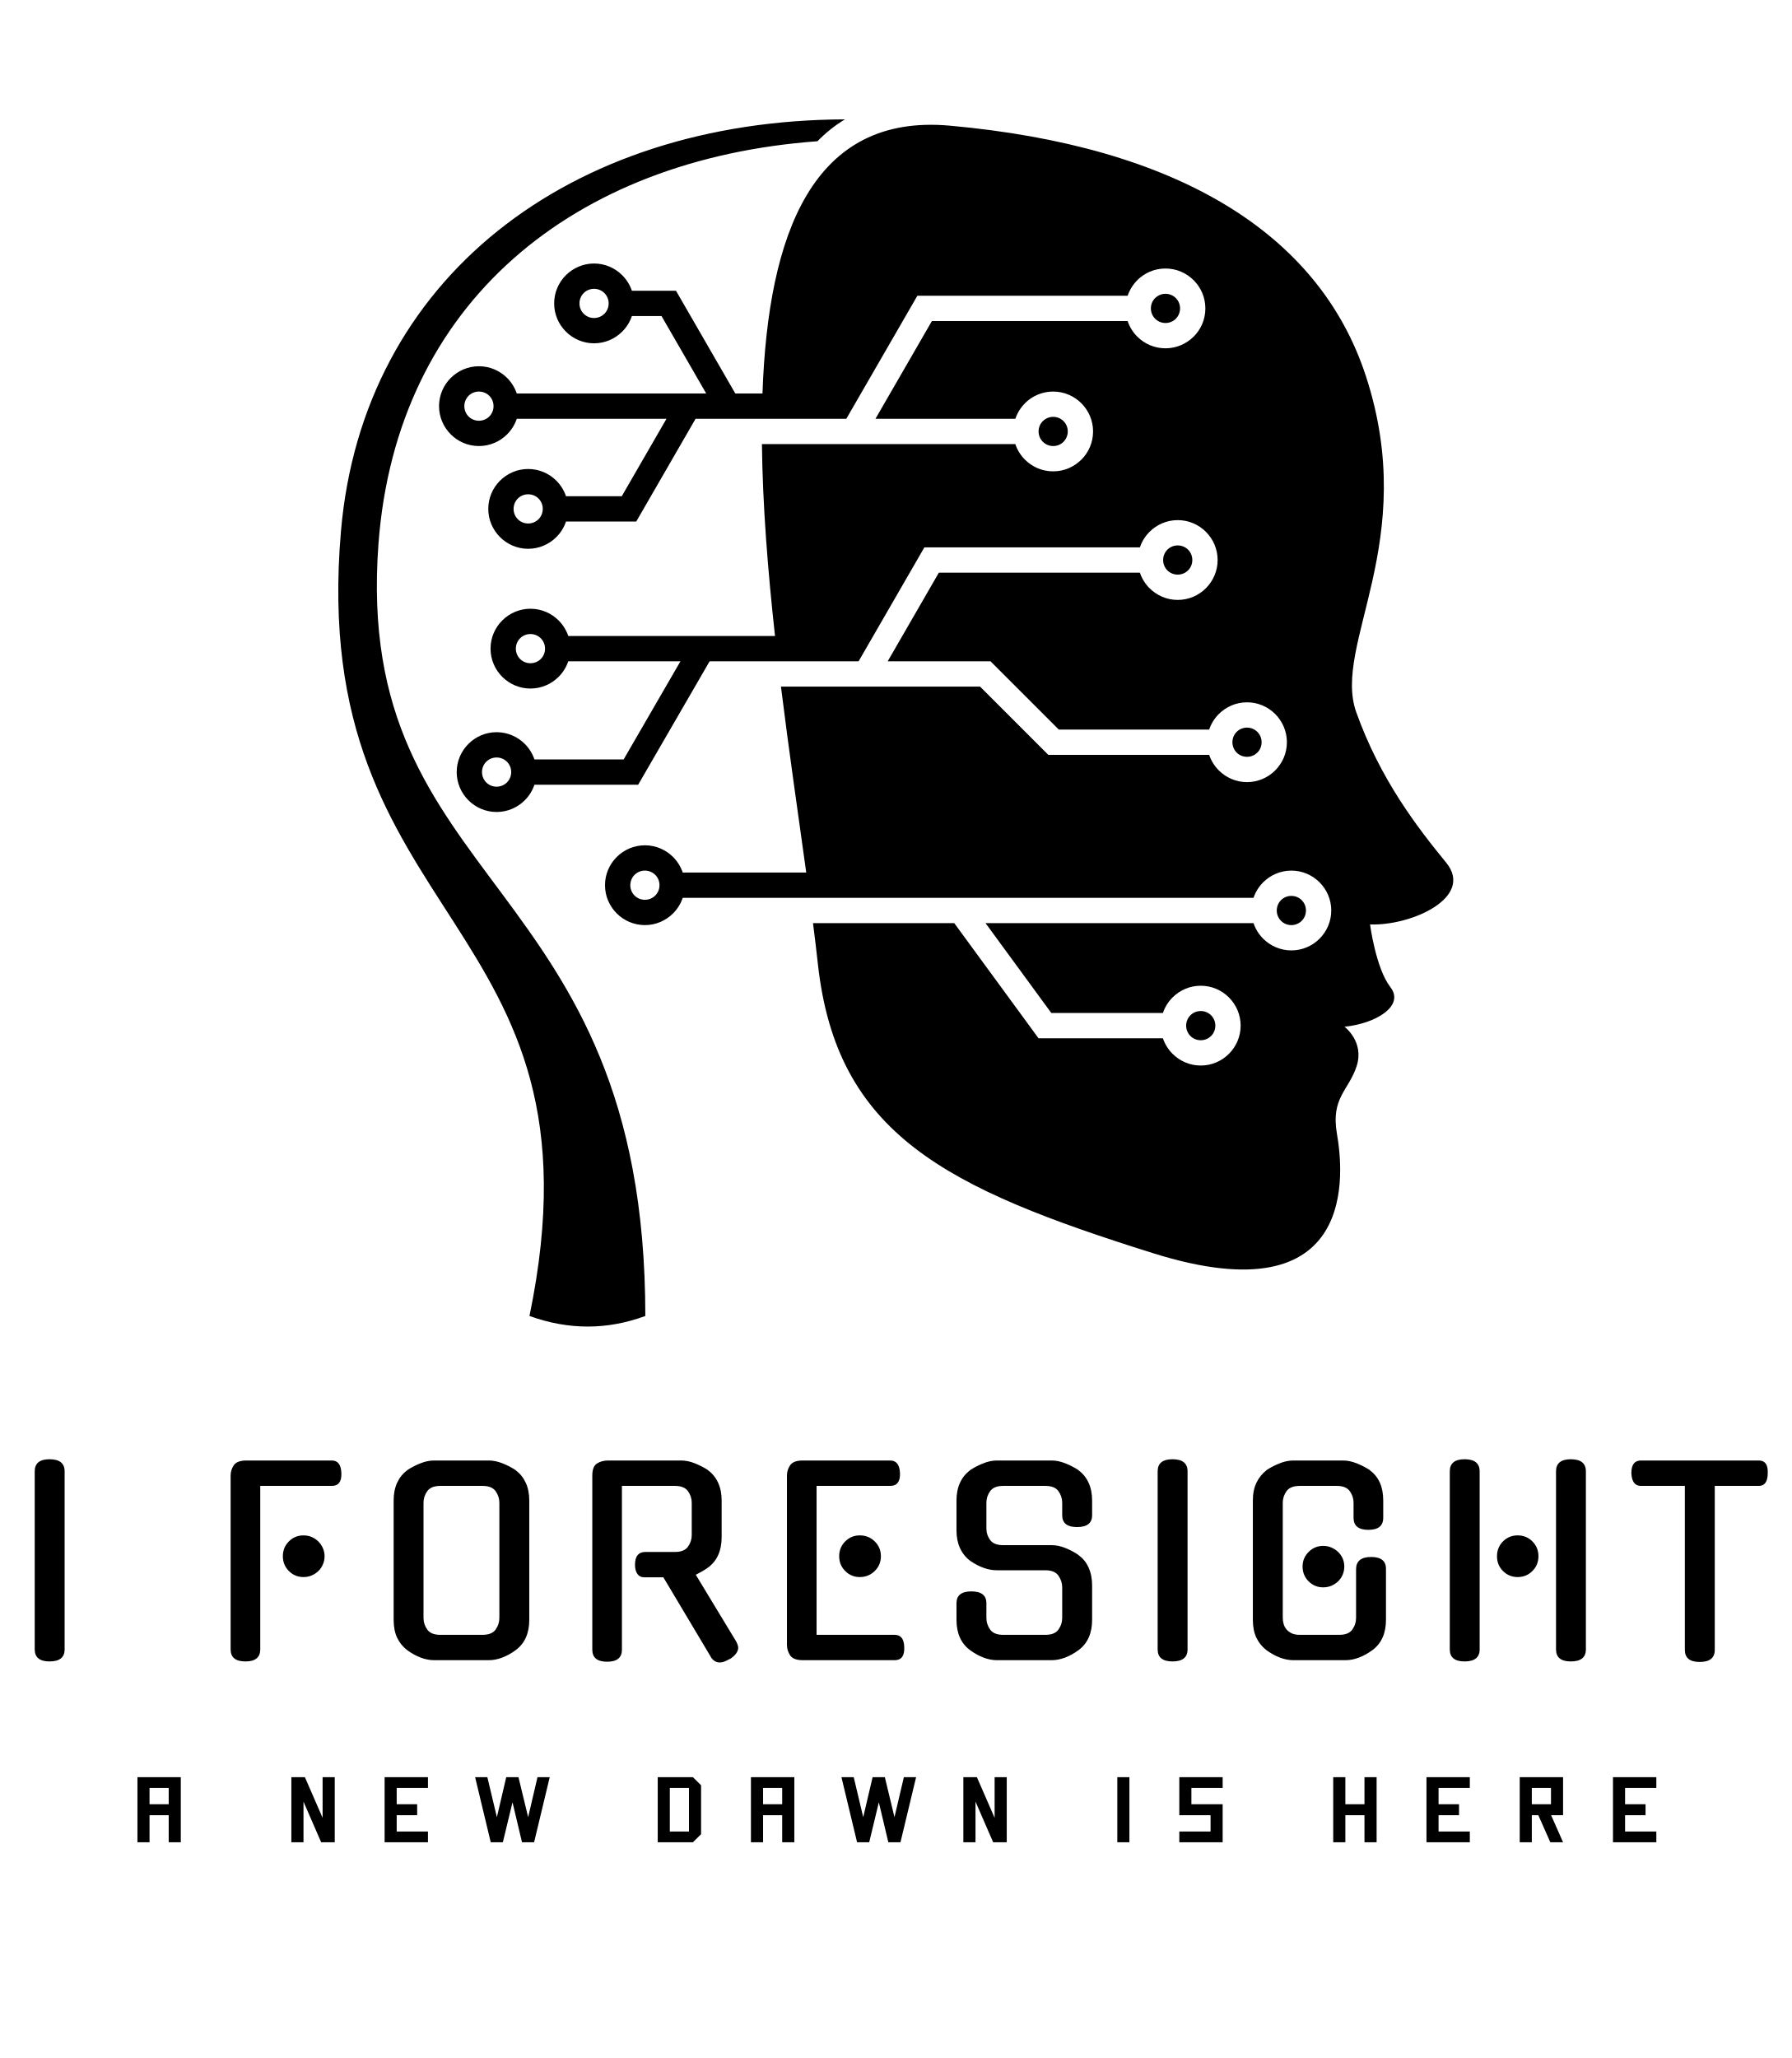
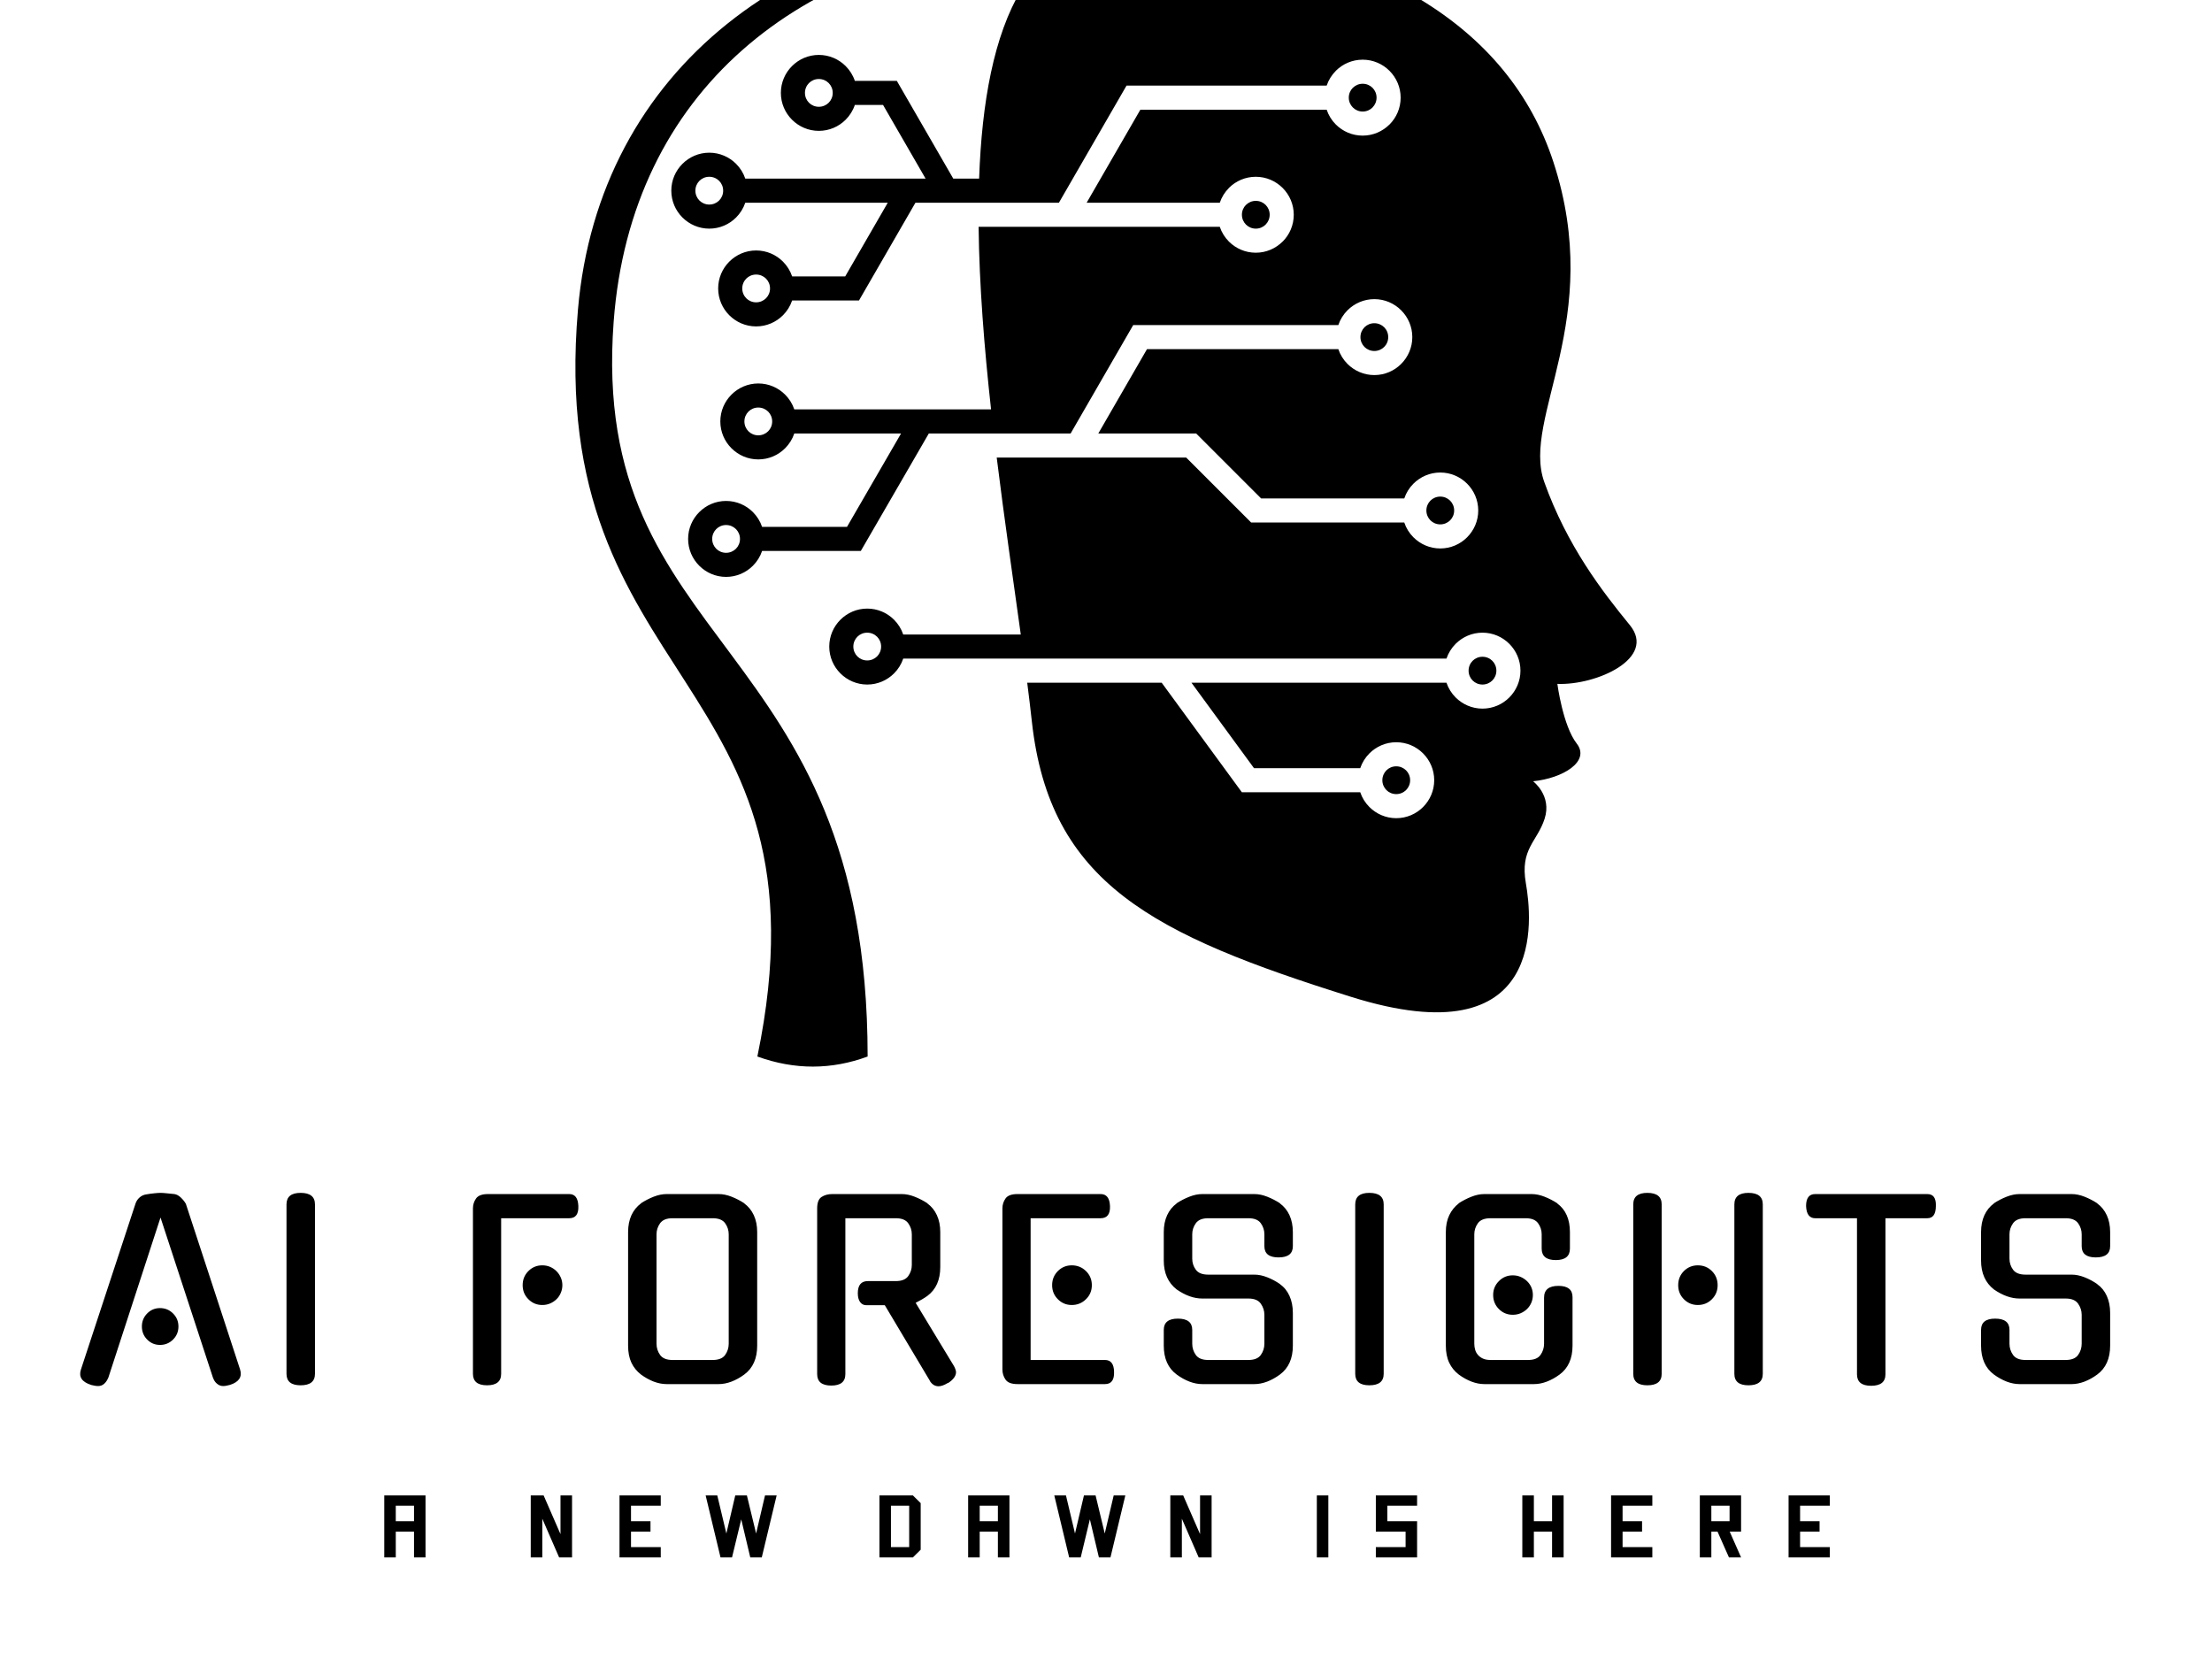
- <svg xmlns="http://www.w3.org/2000/svg" version="1.1" viewBox="270 90 740 850" width="740" height="850" xml:space="preserve">
+ <svg xmlns="http://www.w3.org/2000/svg" version="1.1" viewBox="160 175 960 720" preserveAspectRatio="xMidYMid meet" xml:space="preserve">
  <defs>
</defs>
-   <g transform="matrix(1 0 0 1 640 512)" id="background-logo">
- 
- </g>
  <g transform="matrix(1.921154 0 0 1.921154 640 388.6007)" id="logo-logo">
    <g style="" paint-order="stroke">
      <g transform="matrix(1.471335 0 0 1.471335 0 0)">
        <path style="stroke: none; stroke-width: 1; stroke-dasharray: none; stroke-linecap: butt; stroke-dashoffset: 0; stroke-linejoin: miter; stroke-miterlimit: 4; fill: rgb(0,0,0); fill-rule: evenodd; opacity: 1;" paint-order="stroke" transform=" translate(-297.4656, -421.0853)" d="M 305.346 333.808 C 338.412 336.788 359.291 349.389 366.159 370.396 C 374.08 394.626 361.226 409.639 364.749 419.504 C 368.272 429.37 373.717 436.391 377.888 441.488 C 382.057 446.584 372.79 450.754 366.768 450.523 C 366.768 450.523 367.608 456.943 369.741 459.685 C 371.873 462.426 367.608 465.016 363.038 465.472 C 363.038 465.472 365.962 467.654 364.811 471.224 C 363.658 474.794 361.009 475.832 361.931 481.129 C 362.853 486.428 365.359 508.074 335.058 498.56 C 304.755 489.046 288.812 481.185 286.08 456.278 C 285.873 454.391 285.633 452.408 285.369 450.336 L 306.012 450.336 L 318.326 467.159 L 336.5 467.159 C 336.789 468.021 337.276 468.794 337.906 469.424 C 338.965 470.484 340.423 471.14 342.027 471.14 C 343.633 471.14 345.088 470.487 346.144 469.432 C 347.203 468.374 347.858 466.915 347.858 465.31 C 347.858 463.705 347.203 462.247 346.144 461.188 C 345.088 460.132 343.633 459.48 342.027 459.48 C 340.423 459.48 338.965 460.135 337.906 461.195 C 337.276 461.826 336.79 462.599 336.5 463.461 L 320.191 463.461 L 310.583 450.336 L 349.74 450.336 C 350.03 451.199 350.517 451.972 351.146 452.603 C 352.206 453.662 353.664 454.318 355.268 454.318 C 356.873 454.318 358.329 453.665 359.384 452.61 C 360.444 451.55 361.1 450.092 361.1 448.488 C 361.1 446.882 360.444 445.424 359.384 444.365 C 358.329 443.31 356.873 442.658 355.268 442.658 C 353.664 442.658 352.206 443.313 351.146 444.373 C 350.517 445.003 350.03 445.777 349.74 446.639 L 284.885 446.639 L 266.333 446.639 C 266.042 447.503 265.554 448.28 264.92 448.913 C 263.865 449.967 262.409 450.621 260.804 450.621 C 259.2 450.621 257.742 449.964 256.683 448.905 C 255.628 447.85 254.975 446.395 254.975 444.791 C 254.975 443.186 255.628 441.731 256.683 440.675 C 257.742 439.616 259.2 438.96 260.804 438.96 C 262.409 438.96 263.865 439.613 264.92 440.667 C 265.554 441.301 266.042 442.077 266.333 442.942 L 284.381 442.942 C 283.231 434.605 281.867 425.317 280.686 415.771 L 309.779 415.771 L 319.755 425.747 L 343.26 425.747 C 343.55 426.609 344.036 427.382 344.666 428.013 C 345.725 429.072 347.183 429.728 348.787 429.728 C 350.393 429.728 351.849 429.076 352.903 428.02 C 353.963 426.96 354.618 425.502 354.618 423.898 C 354.618 422.292 353.963 420.834 352.903 419.775 C 351.849 418.721 350.393 418.068 348.787 418.068 C 347.183 418.068 345.725 418.724 344.666 419.783 C 344.036 420.414 343.55 421.187 343.26 422.049 L 321.285 422.049 L 311.31 412.074 L 296.284 412.074 L 303.76 399.125 L 333.136 399.125 C 333.426 399.988 333.912 400.761 334.542 401.392 C 335.601 402.451 337.06 403.106 338.663 403.106 C 340.269 403.106 341.725 402.454 342.779 401.399 C 343.839 400.34 344.495 398.882 344.495 397.277 C 344.495 395.671 343.839 394.214 342.779 393.154 C 341.725 392.099 340.269 391.447 338.663 391.447 C 337.06 391.447 335.601 392.103 334.542 393.162 C 333.912 393.792 333.426 394.565 333.136 395.428 L 301.644 395.428 L 292.033 412.074 L 289.619 412.074 L 280.239 412.074 L 270.262 412.074 L 259.819 430.112 L 244.663 430.112 C 244.373 430.976 243.883 431.752 243.25 432.385 C 242.194 433.44 240.739 434.093 239.133 434.093 C 237.529 434.093 236.071 433.437 235.013 432.377 C 233.958 431.323 233.305 429.868 233.305 428.263 C 233.305 426.659 233.958 425.204 235.013 424.148 C 236.071 423.088 237.529 422.433 239.133 422.433 C 240.739 422.433 242.194 423.085 243.25 424.14 C 243.883 424.774 244.373 425.549 244.663 426.415 L 257.698 426.415 L 266 412.074 L 249.608 412.074 C 249.317 412.938 248.828 413.714 248.194 414.347 C 247.139 415.402 245.684 416.055 244.078 416.055 C 242.474 416.055 241.016 415.399 239.958 414.34 C 238.902 413.285 238.25 411.83 238.25 410.225 C 238.25 408.621 238.902 407.166 239.958 406.11 C 241.016 405.051 242.474 404.395 244.078 404.395 C 245.684 404.395 247.139 405.048 248.194 406.103 C 248.828 406.736 249.317 407.512 249.608 408.376 L 279.818 408.376 C 278.773 398.88 278.008 389.312 277.906 380.339 L 314.934 380.339 C 315.224 381.205 315.711 381.981 316.342 382.613 C 317.397 383.667 318.854 384.32 320.464 384.32 C 322.067 384.32 323.524 383.666 324.583 382.608 L 324.587 382.613 C 325.642 381.558 326.294 380.1 326.294 378.49 C 326.294 376.89 325.642 375.434 324.587 374.375 L 324.579 374.368 C 323.521 373.313 322.065 372.661 320.464 372.661 C 318.854 372.661 317.397 373.313 316.342 374.368 L 316.346 374.372 C 315.714 375.004 315.227 375.779 314.937 376.642 L 294.496 376.642 L 302.742 362.36 L 331.345 362.36 C 331.634 363.227 332.121 364.002 332.753 364.633 C 333.808 365.688 335.266 366.341 336.875 366.341 C 338.478 366.341 339.935 365.687 340.993 364.63 L 340.997 364.633 C 342.052 363.579 342.704 362.121 342.704 360.511 C 342.704 358.911 342.052 357.455 340.997 356.396 L 340.989 356.39 C 339.931 355.334 338.476 354.682 336.875 354.682 C 335.266 354.682 333.808 355.334 332.753 356.39 L 332.756 356.393 C 332.125 357.026 331.637 357.8 331.347 358.663 L 300.618 358.663 L 290.237 376.642 L 286.77 376.642 L 277.904 376.642 L 268.208 376.642 L 259.541 391.653 L 249.277 391.653 C 248.986 392.518 248.498 393.294 247.863 393.927 C 246.809 394.982 245.353 395.635 243.747 395.635 C 242.143 395.635 240.686 394.979 239.626 393.919 C 238.572 392.864 237.919 391.409 237.919 389.805 C 237.919 388.201 238.572 386.745 239.626 385.69 C 240.686 384.63 242.143 383.975 243.747 383.975 C 245.353 383.975 246.809 384.627 247.863 385.682 C 248.498 386.316 248.986 387.092 249.277 387.956 L 257.425 387.956 L 263.958 376.642 L 242.082 376.642 C 241.791 377.506 241.302 378.282 240.668 378.916 C 239.613 379.97 238.157 380.623 236.552 380.623 C 234.948 380.623 233.49 379.967 232.431 378.908 C 231.376 377.853 230.724 376.397 230.724 374.793 C 230.724 373.188 231.376 371.733 232.431 370.678 C 233.49 369.619 234.948 368.963 236.552 368.963 C 238.157 368.963 239.613 369.616 240.668 370.67 C 241.302 371.304 241.791 372.08 242.082 372.944 L 269.766 372.944 L 263.234 361.63 L 258.904 361.63 C 258.613 362.495 258.124 363.271 257.49 363.904 C 256.435 364.958 254.979 365.611 253.374 365.611 C 251.77 365.611 250.312 364.956 249.253 363.896 C 248.198 362.841 247.546 361.386 247.546 359.781 C 247.546 358.176 248.198 356.722 249.253 355.667 C 250.312 354.607 251.77 353.951 253.374 353.951 C 254.979 353.951 256.435 354.604 257.49 355.659 C 258.124 356.292 258.613 357.068 258.904 357.933 L 265.349 357.933 L 274.017 372.944 L 277.986 372.944 C 278.803 349.565 285.336 332.005 305.346 333.808 L 305.346 333.808 z M 286.02 336.085 C 250.457 338.687 224.515 359.608 221.875 394.884 C 218.077 445.642 260.867 443 260.867 507.733 C 255.337 509.775 249.697 509.818 243.939 507.733 C 256.092 449.051 211.379 451.031 216.394 393.035 C 219.583 356.143 249.75 333.032 290.037 332.89 C 288.566 333.774 287.23 334.845 286.02 336.085 L 286.02 336.085 z M 254.891 358.272 C 254.505 357.887 253.969 357.649 253.374 357.649 C 252.781 357.649 252.248 357.885 251.867 358.266 C 251.481 358.651 251.243 359.187 251.243 359.781 C 251.243 360.375 251.481 360.911 251.867 361.296 C 252.248 361.678 252.781 361.914 253.374 361.914 C 253.969 361.914 254.505 361.675 254.891 361.29 C 255.272 360.909 255.508 360.375 255.508 359.781 C 255.508 359.187 255.272 358.654 254.891 358.272 L 254.891 358.272 z M 238.069 373.285 C 237.683 372.899 237.147 372.661 236.552 372.661 C 235.959 372.661 235.426 372.896 235.045 373.278 C 234.66 373.663 234.421 374.199 234.421 374.793 C 234.421 375.387 234.66 375.923 235.045 376.308 C 235.426 376.689 235.959 376.925 236.552 376.925 C 237.147 376.925 237.683 376.687 238.069 376.301 C 238.45 375.92 238.686 375.387 238.686 374.793 C 238.686 374.199 238.45 373.666 238.069 373.285 L 238.069 373.285 z M 245.264 388.296 C 244.878 387.911 244.342 387.672 243.747 387.672 C 243.154 387.672 242.622 387.908 242.24 388.29 C 241.855 388.675 241.617 389.211 241.617 389.805 C 241.617 390.399 241.855 390.935 242.24 391.32 C 242.622 391.701 243.154 391.938 243.747 391.938 C 244.342 391.938 244.878 391.699 245.264 391.313 C 245.646 390.932 245.881 390.399 245.881 389.805 C 245.881 389.211 245.646 388.678 245.264 388.296 L 245.264 388.296 z M 245.595 408.716 C 245.209 408.331 244.673 408.092 244.078 408.092 C 243.485 408.092 242.952 408.329 242.571 408.71 C 242.186 409.095 241.947 409.631 241.947 410.225 C 241.947 410.819 242.186 411.355 242.571 411.74 C 242.952 412.122 243.485 412.357 244.078 412.357 C 244.673 412.357 245.209 412.119 245.595 411.733 C 245.976 411.352 246.212 410.819 246.212 410.225 C 246.212 409.631 245.976 409.098 245.595 408.716 L 245.595 408.716 z M 240.65 426.754 C 240.265 426.369 239.729 426.13 239.133 426.13 C 238.541 426.13 238.007 426.367 237.626 426.748 C 237.241 427.133 237.002 427.668 237.002 428.263 C 237.002 428.857 237.241 429.393 237.626 429.778 C 238.007 430.16 238.541 430.395 239.133 430.395 C 239.729 430.395 240.265 430.157 240.65 429.771 C 241.031 429.39 241.268 428.857 241.268 428.263 C 241.268 427.669 241.031 427.135 240.65 426.754 L 240.65 426.754 z M 262.32 443.282 C 261.935 442.896 261.398 442.658 260.804 442.658 C 260.21 442.658 259.678 442.894 259.297 443.275 C 258.912 443.661 258.673 444.196 258.673 444.791 C 258.673 445.384 258.912 445.92 259.297 446.305 C 259.678 446.687 260.21 446.922 260.804 446.922 C 261.398 446.922 261.935 446.684 262.32 446.298 C 262.702 445.917 262.938 445.384 262.938 444.791 C 262.938 444.197 262.702 443.663 262.32 443.282 L 262.32 443.282 z M 343.544 463.801 C 343.158 463.417 342.622 463.177 342.027 463.177 C 341.434 463.177 340.901 463.414 340.521 463.794 C 340.135 464.18 339.896 464.716 339.896 465.31 C 339.896 465.904 340.135 466.44 340.521 466.825 C 340.901 467.207 341.434 467.443 342.027 467.443 C 342.622 467.443 343.158 467.204 343.544 466.818 C 343.926 466.437 344.161 465.904 344.161 465.31 C 344.161 464.716 343.926 464.183 343.544 463.801 L 343.544 463.801 z M 356.784 446.979 C 356.399 446.593 355.862 446.355 355.268 446.355 C 354.675 446.355 354.142 446.591 353.761 446.972 C 353.375 447.358 353.137 447.894 353.137 448.488 C 353.137 449.082 353.375 449.618 353.761 450.002 C 354.142 450.384 354.675 450.621 355.268 450.621 C 355.862 450.621 356.399 450.381 356.784 449.996 C 357.166 449.615 357.402 449.082 357.402 448.488 C 357.402 447.894 357.166 447.361 356.784 446.979 L 356.784 446.979 z M 350.304 422.389 C 349.918 422.004 349.382 421.765 348.787 421.765 C 348.194 421.765 347.661 422.001 347.28 422.382 C 346.895 422.768 346.656 423.303 346.656 423.898 C 346.656 424.492 346.895 425.028 347.28 425.414 C 347.661 425.794 348.194 426.031 348.787 426.031 C 349.382 426.031 349.918 425.792 350.304 425.407 C 350.686 425.025 350.921 424.492 350.921 423.898 C 350.921 423.304 350.686 422.77 350.304 422.389 L 350.304 422.389 z M 340.18 395.768 C 339.794 395.383 339.258 395.144 338.663 395.144 C 338.07 395.144 337.537 395.38 337.156 395.761 C 336.771 396.146 336.532 396.683 336.532 397.277 C 336.532 397.871 336.771 398.407 337.156 398.792 C 337.537 399.173 338.07 399.409 338.663 399.409 C 339.258 399.409 339.794 399.17 340.18 398.785 C 340.562 398.404 340.797 397.871 340.797 397.277 C 340.797 396.683 340.562 396.149 340.18 395.768 L 340.18 395.768 z M 321.973 376.975 C 321.591 376.594 321.058 376.358 320.464 376.358 C 319.875 376.358 319.342 376.597 318.956 376.982 L 318.949 376.982 C 318.568 377.364 318.332 377.896 318.332 378.49 C 318.332 379.08 318.57 379.613 318.956 379.999 C 319.342 380.384 319.875 380.623 320.464 380.623 C 321.058 380.623 321.591 380.387 321.973 380.005 L 321.973 379.999 C 322.358 379.613 322.597 379.08 322.597 378.49 C 322.597 377.896 322.36 377.364 321.979 376.982 L 321.973 376.975 L 321.973 376.975 z M 338.383 358.996 C 338.001 358.615 337.468 358.379 336.875 358.379 C 336.286 358.379 335.753 358.618 335.366 359.003 L 335.359 359.003 C 334.978 359.385 334.742 359.918 334.742 360.511 C 334.742 361.101 334.98 361.634 335.366 362.02 C 335.753 362.406 336.286 362.644 336.875 362.644 C 337.468 362.644 338.001 362.408 338.383 362.027 L 338.383 362.02 C 338.769 361.634 339.007 361.101 339.007 360.511 C 339.007 359.918 338.771 359.385 338.39 359.003 L 338.383 358.996 L 338.383 358.996 z" stroke-linecap="round" />
      </g>
    </g>
  </g>
  <g transform="matrix(1.921154 0 0 1.921154 635.0204 734.668)" id="text-logo">
    <g style="" paint-order="stroke">
      <g transform="matrix(1 0 0 1 0 0)" id="text-logo-path-0">
        <path style="stroke: none; stroke-width: 0; stroke-dasharray: none; stroke-linecap: butt; stroke-dashoffset: 0; stroke-linejoin: miter; stroke-miterlimit: 4; fill: rgb(0,0,0); fill-rule: nonzero; opacity: 1;" paint-order="stroke" transform=" translate(-229.517, 21.305)" d="M 30.4 -1.3 L 18.52 -37.58 L 6.7 -1.3 L 6.7 -1.35 Q 6.37 -0.54 5.8 -0.03 Q 5.24 0.49 4.43 0.49 L 4.43 0.49 Q 4 0.49 3.59 0.4 Q 3.19 0.32 2.75 0.22 L 2.75 0.22 L 2.81 0.22 Q -0.27 -0.76 0.54 -3.24 L 0.54 -3.24 L 12.85 -40.66 Q 13.12 -41.53 13.8 -42.12 Q 14.47 -42.71 15.39 -42.82 L 15.39 -42.82 Q 16.31 -42.98 17.17 -43.06 Q 18.04 -43.15 18.52 -43.15 L 18.52 -43.15 Q 19.01 -43.15 19.87 -43.06 Q 20.74 -42.98 21.65 -42.88 L 21.65 -42.88 Q 22.41 -42.77 23.14 -42.07 Q 23.87 -41.36 24.25 -40.66 L 24.25 -40.66 Q 27.27 -31.37 30.38 -21.95 Q 33.48 -12.53 36.5 -3.24 L 36.5 -3.24 Q 37.26 -0.76 34.24 0.22 L 34.24 0.22 Q 33.8 0.32 33.45 0.4 Q 33.1 0.49 32.67 0.49 L 32.67 0.49 Q 31.91 0.49 31.29 -0.03 Q 30.67 -0.54 30.4 -1.35 L 30.4 -1.35 L 30.4 -1.3 Z M 22.57 -12.96 L 22.57 -12.96 Q 22.57 -11.23 21.36 -10.02 Q 20.14 -8.8 18.41 -8.8 L 18.41 -8.8 Q 16.69 -8.8 15.5 -10.02 Q 14.31 -11.23 14.31 -12.96 L 14.31 -12.96 Q 14.31 -14.69 15.5 -15.9 Q 16.69 -17.12 18.41 -17.12 L 18.41 -17.12 Q 20.14 -17.12 21.36 -15.9 Q 22.57 -14.69 22.57 -12.96 Z M 53.41 -40.55 L 53.41 -2.27 Q 53.41 0.32 50.17 0.32 L 50.17 0.32 Q 46.98 0.32 46.98 -2.27 L 46.98 -2.27 L 46.98 -40.55 Q 46.98 -43.15 50.17 -43.15 L 50.17 -43.15 Q 53.41 -43.15 53.41 -40.55 L 53.41 -40.55 Z M 95.47 -37.42 L 95.47 -2.27 Q 95.47 0.32 92.29 0.32 L 92.29 0.32 Q 89.1 0.32 89.1 -2.27 L 89.1 -2.27 L 89.1 -39.64 Q 89.1 -40.88 89.8 -41.88 Q 90.5 -42.88 92.5 -42.88 L 92.5 -42.88 L 110.86 -42.88 Q 112.81 -42.88 112.91 -40.18 L 112.91 -40.18 Q 113.02 -37.42 110.86 -37.42 L 110.86 -37.42 L 95.47 -37.42 Z M 109.3 -22.3 L 109.3 -22.3 Q 109.3 -21.38 108.94 -20.55 Q 108.59 -19.71 107.97 -19.12 Q 107.35 -18.52 106.54 -18.17 Q 105.73 -17.82 104.76 -17.82 L 104.76 -17.82 Q 102.92 -17.82 101.63 -19.12 Q 100.33 -20.41 100.33 -22.3 L 100.33 -22.3 Q 100.33 -24.19 101.63 -25.49 Q 102.92 -26.78 104.76 -26.78 L 104.76 -26.78 Q 105.73 -26.78 106.54 -26.43 Q 107.35 -26.08 107.97 -25.46 Q 108.59 -24.84 108.94 -24.03 Q 109.3 -23.22 109.3 -22.3 Z M 132.84 -42.88 L 144.61 -42.88 Q 146.02 -42.88 147.53 -42.28 Q 149.04 -41.69 150.44 -40.77 L 150.44 -40.77 L 150.39 -40.77 Q 151.79 -39.74 152.55 -38.1 Q 153.31 -36.45 153.31 -34.29 L 153.31 -34.29 L 153.31 -8.64 Q 153.31 -4.27 150.39 -2.11 L 150.39 -2.11 Q 148.99 -1.08 147.5 -0.51 Q 146.02 0.05 144.61 0.05 L 144.61 0.05 L 132.84 0.05 Q 131.44 0.05 129.95 -0.51 Q 128.47 -1.08 127.06 -2.11 L 127.06 -2.11 Q 125.66 -3.19 124.9 -4.78 Q 124.15 -6.37 124.15 -8.64 L 124.15 -8.64 L 124.15 -34.29 Q 124.15 -36.45 124.9 -38.1 Q 125.66 -39.74 127.06 -40.77 L 127.06 -40.77 L 127.01 -40.77 Q 128.41 -41.69 129.92 -42.28 Q 131.44 -42.88 132.84 -42.88 L 132.84 -42.88 Z M 134.19 -5.4 L 143.26 -5.4 Q 145.26 -5.4 146.07 -6.53 Q 146.88 -7.67 146.88 -9.07 L 146.88 -9.07 L 146.88 -33.8 Q 146.88 -35.15 146.07 -36.29 Q 145.26 -37.42 143.26 -37.42 L 143.26 -37.42 L 134.19 -37.42 Q 132.19 -37.42 131.38 -36.29 Q 130.57 -35.15 130.57 -33.8 L 130.57 -33.8 L 130.57 -9.07 Q 130.57 -7.67 131.38 -6.53 Q 132.19 -5.4 134.19 -5.4 L 134.19 -5.4 Z M 192.35 -0.65 L 182.14 -17.77 L 177.98 -17.77 Q 177.07 -17.77 176.55 -18.5 Q 176.04 -19.22 176.04 -20.47 L 176.04 -20.47 Q 176.04 -23.22 178.31 -23.22 L 178.31 -23.22 L 184.63 -23.22 Q 186.62 -23.22 187.43 -24.35 Q 188.24 -25.49 188.24 -26.84 L 188.24 -26.84 L 188.24 -33.8 Q 188.24 -35.15 187.43 -36.29 Q 186.62 -37.42 184.63 -37.42 L 184.63 -37.42 L 173.23 -37.42 L 173.23 -2.21 Q 173.23 0.38 170.05 0.38 L 170.05 0.38 Q 166.86 0.38 166.86 -2.21 L 166.86 -2.21 L 166.86 -39.64 Q 166.86 -41.58 167.86 -42.23 Q 168.86 -42.88 170.26 -42.88 L 170.26 -42.88 L 185.98 -42.88 Q 187.38 -42.88 188.89 -42.28 Q 190.4 -41.69 191.81 -40.77 L 191.81 -40.77 L 191.75 -40.77 Q 193.16 -39.74 193.91 -38.1 Q 194.67 -36.45 194.67 -34.29 L 194.67 -34.29 L 194.67 -26.41 Q 194.67 -22.03 191.75 -19.87 L 191.75 -19.87 Q 191.16 -19.44 190.49 -19.06 Q 189.81 -18.68 189.11 -18.31 L 189.11 -18.31 L 197.75 -4.05 Q 197.91 -3.78 198.07 -3.35 Q 198.23 -2.92 198.23 -2.65 L 198.23 -2.65 Q 198.23 -1.35 196.4 -0.16 L 196.4 -0.16 L 196.4 -0.22 Q 195.16 0.54 194.29 0.54 L 194.29 0.54 Q 193.05 0.54 192.29 -0.7 L 192.29 -0.7 L 192.35 -0.65 Z M 231.88 0.05 L 212.11 0.05 Q 210.11 0.05 209.41 -0.97 Q 208.71 -2 208.71 -3.24 L 208.71 -3.24 L 208.71 -39.64 Q 208.71 -40.88 209.41 -41.88 Q 210.11 -42.88 212.11 -42.88 L 212.11 -42.88 L 230.9 -42.88 Q 232.9 -42.88 233.01 -40.18 L 233.01 -40.18 Q 233.12 -37.42 230.9 -37.42 L 230.9 -37.42 L 215.08 -37.42 L 215.08 -5.4 L 231.88 -5.4 Q 233.87 -5.4 233.93 -2.75 L 233.93 -2.75 Q 234.04 0.05 231.88 0.05 L 231.88 0.05 Z M 228.91 -22.3 L 228.91 -22.3 Q 228.91 -20.41 227.58 -19.12 Q 226.26 -17.82 224.37 -17.82 L 224.37 -17.82 Q 222.53 -17.82 221.24 -19.12 Q 219.94 -20.41 219.94 -22.3 L 219.94 -22.3 Q 219.94 -24.19 221.24 -25.49 Q 222.53 -26.78 224.37 -26.78 L 224.37 -26.78 Q 226.26 -26.78 227.58 -25.49 Q 228.91 -24.19 228.91 -22.3 Z M 255.2 -24.68 L 265.63 -24.68 Q 267.03 -24.68 268.54 -24.08 Q 270.05 -23.49 271.46 -22.52 L 271.46 -22.52 L 271.4 -22.52 Q 272.81 -21.55 273.56 -19.87 Q 274.32 -18.2 274.32 -16.04 L 274.32 -16.04 L 274.32 -8.64 Q 274.32 -4.27 271.4 -2.11 L 271.4 -2.11 Q 270 -1.08 268.52 -0.51 Q 267.03 0.05 265.63 0.05 L 265.63 0.05 L 253.85 0.05 Q 252.45 0.05 250.97 -0.51 Q 249.48 -1.08 248.08 -2.11 L 248.08 -2.11 Q 245.16 -4.27 245.16 -8.64 L 245.16 -8.64 L 245.16 -12.2 Q 245.16 -14.74 248.35 -14.74 L 248.35 -14.74 Q 251.59 -14.74 251.59 -12.2 L 251.59 -12.2 L 251.59 -9.07 Q 251.59 -7.67 252.4 -6.53 Q 253.21 -5.4 255.2 -5.4 L 255.2 -5.4 L 264.28 -5.4 Q 266.27 -5.4 267.08 -6.53 Q 267.89 -7.67 267.89 -9.07 L 267.89 -9.07 L 267.89 -15.61 Q 267.89 -16.96 267.08 -18.12 Q 266.27 -19.28 264.28 -19.28 L 264.28 -19.28 L 253.85 -19.28 Q 251.05 -19.28 248.08 -21.33 L 248.08 -21.33 Q 245.16 -23.6 245.16 -27.86 L 245.16 -27.86 L 245.16 -34.29 Q 245.16 -36.45 245.92 -38.1 Q 246.67 -39.74 248.08 -40.77 L 248.08 -40.77 L 248.02 -40.77 Q 249.43 -41.69 250.94 -42.28 Q 252.45 -42.88 253.85 -42.88 L 253.85 -42.88 L 265.63 -42.88 Q 267.03 -42.88 268.54 -42.28 Q 270.05 -41.69 271.46 -40.77 L 271.46 -40.77 L 271.4 -40.77 Q 272.81 -39.74 273.56 -38.1 Q 274.32 -36.45 274.32 -34.29 L 274.32 -34.29 L 274.32 -31.1 Q 274.32 -28.57 271.08 -28.57 L 271.08 -28.57 Q 267.89 -28.57 267.89 -31.1 L 267.89 -31.1 L 267.89 -33.8 Q 267.89 -35.15 267.08 -36.29 Q 266.27 -37.42 264.28 -37.42 L 264.28 -37.42 L 255.2 -37.42 Q 253.21 -37.42 252.4 -36.29 Q 251.59 -35.15 251.59 -33.8 L 251.59 -33.8 L 251.59 -28.3 Q 251.59 -26.89 252.4 -25.79 Q 253.21 -24.68 255.2 -24.68 L 255.2 -24.68 Z M 294.84 -40.55 L 294.84 -2.27 Q 294.84 0.32 291.6 0.32 L 291.6 0.32 Q 288.41 0.32 288.41 -2.27 L 288.41 -2.27 L 288.41 -40.55 Q 288.41 -43.15 291.6 -43.15 L 291.6 -43.15 Q 294.84 -43.15 294.84 -40.55 L 294.84 -40.55 Z M 331.07 -9.07 L 331.07 -19.49 Q 331.07 -22.14 334.31 -22.14 L 334.31 -22.14 Q 337.5 -22.14 337.5 -19.6 L 337.5 -19.6 L 337.5 -8.64 Q 337.5 -4.27 334.58 -2.11 L 334.58 -2.11 Q 333.18 -1.08 331.69 -0.51 Q 330.21 0.05 328.81 0.05 L 328.81 0.05 L 317.57 0.05 Q 316.17 0.05 314.69 -0.51 Q 313.2 -1.08 311.8 -2.11 L 311.8 -2.11 Q 310.39 -3.19 309.64 -4.78 Q 308.88 -6.37 308.88 -8.64 L 308.88 -8.64 L 308.88 -34.29 Q 308.88 -36.5 309.66 -38.12 Q 310.45 -39.74 311.8 -40.77 L 311.8 -40.77 L 311.74 -40.77 Q 313.15 -41.69 314.66 -42.28 Q 316.17 -42.88 317.57 -42.88 L 317.57 -42.88 L 328.27 -42.88 Q 329.67 -42.88 331.18 -42.28 Q 332.69 -41.69 334.1 -40.77 L 334.1 -40.77 L 334.04 -40.77 Q 336.91 -38.66 336.91 -34.29 L 336.91 -34.29 L 336.91 -30.56 Q 336.91 -27.97 333.72 -27.97 L 333.72 -27.97 Q 330.53 -27.97 330.53 -30.56 L 330.53 -30.56 L 330.53 -33.8 Q 330.53 -35.15 329.72 -36.29 Q 328.91 -37.42 326.92 -37.42 L 326.92 -37.42 L 318.98 -37.42 Q 316.93 -37.42 316.12 -36.29 Q 315.31 -35.15 315.31 -33.8 L 315.31 -33.8 L 315.31 -9.07 Q 315.31 -8.37 315.5 -7.72 Q 315.68 -7.07 316.12 -6.56 Q 316.55 -6.05 317.25 -5.72 Q 317.95 -5.4 318.98 -5.4 L 318.98 -5.4 L 327.46 -5.4 Q 329.45 -5.4 330.26 -6.53 Q 331.07 -7.67 331.07 -9.07 L 331.07 -9.07 Z M 328.54 -20.09 L 328.54 -20.09 Q 328.54 -19.17 328.19 -18.33 Q 327.83 -17.5 327.21 -16.9 Q 326.59 -16.31 325.78 -15.96 Q 324.97 -15.61 324 -15.61 L 324 -15.61 Q 322.16 -15.61 320.87 -16.9 Q 319.57 -18.2 319.57 -20.09 L 319.57 -20.09 Q 319.57 -21.92 320.87 -23.22 Q 322.16 -24.52 324 -24.52 L 324 -24.52 Q 324.97 -24.52 325.78 -24.16 Q 326.59 -23.81 327.21 -23.22 Q 327.83 -22.63 328.19 -21.82 Q 328.54 -21.01 328.54 -20.09 Z M 374.06 -2.27 L 374.06 -40.55 Q 374.06 -43.15 377.24 -43.15 L 377.24 -43.15 Q 380.48 -43.15 380.48 -40.55 L 380.48 -40.55 L 380.48 -2.27 Q 380.48 0.32 377.24 0.32 L 377.24 0.32 Q 374.06 0.32 374.06 -2.27 L 374.06 -2.27 Z M 357.64 -40.55 L 357.64 -2.27 Q 357.64 0.32 354.4 0.32 L 354.4 0.32 Q 351.22 0.32 351.22 -2.27 L 351.22 -2.27 L 351.22 -40.55 Q 351.22 -43.15 354.4 -43.15 L 354.4 -43.15 Q 357.64 -43.15 357.64 -40.55 L 357.64 -40.55 Z M 370.28 -22.3 L 370.28 -22.3 Q 370.28 -20.41 368.98 -19.12 Q 367.69 -17.82 365.8 -17.82 L 365.8 -17.82 Q 363.96 -17.82 362.66 -19.12 Q 361.37 -20.41 361.37 -22.3 L 361.37 -22.3 Q 361.37 -24.19 362.66 -25.49 Q 363.96 -26.78 365.8 -26.78 L 365.8 -26.78 Q 367.69 -26.78 368.98 -25.49 Q 370.28 -24.19 370.28 -22.3 Z M 408.19 -37.42 L 408.19 -2.16 Q 408.19 0.43 404.95 0.43 L 404.95 0.43 Q 401.76 0.43 401.76 -2.16 L 401.76 -2.16 L 401.76 -37.42 L 392.31 -37.42 Q 390.37 -37.42 390.26 -40.18 L 390.26 -40.18 Q 390.26 -42.88 392.31 -42.88 L 392.31 -42.88 L 417.64 -42.88 Q 419.69 -42.88 419.58 -40.18 L 419.58 -40.18 Q 419.58 -37.42 417.64 -37.42 L 417.64 -37.42 L 408.19 -37.42 Z M 439.83 -24.68 L 450.25 -24.68 Q 451.66 -24.68 453.17 -24.08 Q 454.68 -23.49 456.08 -22.52 L 456.08 -22.52 L 456.03 -22.52 Q 457.43 -21.55 458.19 -19.87 Q 458.95 -18.2 458.95 -16.04 L 458.95 -16.04 L 458.95 -8.64 Q 458.95 -4.27 456.03 -2.11 L 456.03 -2.11 Q 454.63 -1.08 453.14 -0.51 Q 451.66 0.05 450.25 0.05 L 450.25 0.05 L 438.48 0.05 Q 437.08 0.05 435.59 -0.51 Q 434.11 -1.08 432.7 -2.11 L 432.7 -2.11 Q 429.79 -4.27 429.79 -8.64 L 429.79 -8.64 L 429.79 -12.2 Q 429.79 -14.74 432.97 -14.74 L 432.97 -14.74 Q 436.21 -14.74 436.21 -12.2 L 436.21 -12.2 L 436.21 -9.07 Q 436.21 -7.67 437.02 -6.53 Q 437.83 -5.4 439.83 -5.4 L 439.83 -5.4 L 448.9 -5.4 Q 450.9 -5.4 451.71 -6.53 Q 452.52 -7.67 452.52 -9.07 L 452.52 -9.07 L 452.52 -15.61 Q 452.52 -16.96 451.71 -18.12 Q 450.9 -19.28 448.9 -19.28 L 448.9 -19.28 L 438.48 -19.28 Q 435.67 -19.28 432.7 -21.33 L 432.7 -21.33 Q 429.79 -23.6 429.79 -27.86 L 429.79 -27.86 L 429.79 -34.29 Q 429.79 -36.45 430.54 -38.1 Q 431.3 -39.74 432.7 -40.77 L 432.7 -40.77 L 432.65 -40.77 Q 434.05 -41.69 435.56 -42.28 Q 437.08 -42.88 438.48 -42.88 L 438.48 -42.88 L 450.25 -42.88 Q 451.66 -42.88 453.17 -42.28 Q 454.68 -41.69 456.08 -40.77 L 456.08 -40.77 L 456.03 -40.77 Q 457.43 -39.74 458.19 -38.1 Q 458.95 -36.45 458.95 -34.29 L 458.95 -34.29 L 458.95 -31.1 Q 458.95 -28.57 455.71 -28.57 L 455.71 -28.57 Q 452.52 -28.57 452.52 -31.1 L 452.52 -31.1 L 452.52 -33.8 Q 452.52 -35.15 451.71 -36.29 Q 450.9 -37.42 448.9 -37.42 L 448.9 -37.42 L 439.83 -37.42 Q 437.83 -37.42 437.02 -36.29 Q 436.21 -35.15 436.21 -33.8 L 436.21 -33.8 L 436.21 -28.3 Q 436.21 -26.89 437.02 -25.79 Q 437.83 -24.68 439.83 -24.68 L 439.83 -24.68 Z" stroke-linecap="round" />
      </g>
    </g>
  </g>
  <g transform="matrix(1.921154 0 0 1.921154 640.4572 837.4592)" id="tagline-cfa4ee1c-9c52-4668-856b-42d7b6b42fe4-logo">
    <g style="" paint-order="stroke">
      <g transform="matrix(1 0 0 1 -5.684342e-14 0)" id="tagline-cfa4ee1c-9c52-4668-856b-42d7b6b42fe4-logo-path-0">
        <path style="stroke: rgb(255,255,255); stroke-width: 0; stroke-dasharray: none; stroke-linecap: butt; stroke-dashoffset: 0; stroke-linejoin: miter; stroke-miterlimit: 4; fill: rgb(0,0,0); fill-rule: nonzero; opacity: 1;" paint-order="stroke" transform=" translate(-164.46, 7)" d="M 1.18 -14 L 1.18 0 L 3.78 0 L 3.78 -5.82 L 7.9 -5.82 L 7.9 0 L 10.5 0 L 10.5 -14 Z M 3.78 -11.68 L 7.9 -11.68 L 7.9 -8.18 L 3.78 -8.18 Z M 34.27 -14 L 34.27 0 L 36.88 0 L 36.88 -8.74 L 40.68 0 L 43.6 0 L 43.6 -14 L 40.99 -14 L 40.99 -5.26 L 37.18 -14 Z M 54.32 -14 L 54.32 0 L 63.64 0 L 63.64 -2.32 L 56.92 -2.32 L 56.92 -5.82 L 61.32 -5.82 L 61.32 -8.18 L 56.92 -8.18 L 56.92 -11.68 L 63.64 -11.68 L 63.64 -14 Z M 73.78 -14 L 77.14 0 L 79.74 0 L 81.82 -8.6 L 83.86 0 L 86.46 0 L 89.82 -14 L 87.19 -14 L 85.18 -5.4 L 83.1 -14 L 80.47 -14 L 78.46 -5.4 L 76.41 -14 Z M 113.04 -14 L 113.04 0 L 120.6 0 L 122.36 -1.74 L 122.36 -12.26 L 120.6 -14 Z M 115.64 -11.68 L 119.76 -11.68 L 119.76 -2.32 L 115.64 -2.32 Z M 133.08 -14 L 133.08 0 L 135.69 0 L 135.69 -5.82 L 139.8 -5.82 L 139.8 0 L 142.41 0 L 142.41 -14 Z M 135.69 -11.68 L 139.8 -11.68 L 139.8 -8.18 L 135.69 -8.18 Z M 152.54 -14 L 155.9 0 L 158.51 0 L 160.58 -8.6 L 162.62 0 L 165.23 0 L 168.59 -14 L 165.96 -14 L 163.94 -5.4 L 161.87 -14 L 159.24 -14 L 157.22 -5.4 L 155.18 -14 Z M 178.75 -14 L 178.75 0 L 181.36 0 L 181.36 -8.74 L 185.16 0 L 188.08 0 L 188.08 -14 L 185.47 -14 L 185.47 -5.26 L 181.66 -14 Z M 211.85 -14 L 211.85 0 L 214.45 0 L 214.45 -14 Z M 225.18 -14 L 225.18 -5.82 L 231.9 -5.82 L 231.9 -2.32 L 225.18 -2.32 L 225.18 0 L 234.5 0 L 234.5 -8.18 L 227.78 -8.18 L 227.78 -11.68 L 234.5 -11.68 L 234.5 -14 Z M 258.27 -14 L 258.27 0 L 260.88 0 L 260.88 -5.82 L 264.99 -5.82 L 264.99 0 L 267.6 0 L 267.6 -14 L 264.99 -14 L 264.99 -8.18 L 260.88 -8.18 L 260.88 -14 Z M 278.32 -14 L 278.32 0 L 287.64 0 L 287.64 -2.32 L 280.92 -2.32 L 280.92 -5.82 L 285.32 -5.82 L 285.32 -8.18 L 280.92 -8.18 L 280.92 -11.68 L 287.64 -11.68 L 287.64 -14 Z M 298.37 -14 L 298.37 0 L 300.97 0 L 300.97 -5.82 L 302.37 -5.82 L 304.95 0 L 307.69 0 L 305.12 -5.82 L 307.69 -5.82 L 307.69 -14 Z M 300.97 -11.68 L 305.09 -11.68 L 305.09 -8.18 L 300.97 -8.18 Z M 318.42 -14 L 318.42 0 L 327.74 0 L 327.74 -2.32 L 321.02 -2.32 L 321.02 -5.82 L 325.42 -5.82 L 325.42 -8.18 L 321.02 -8.18 L 321.02 -11.68 L 327.74 -11.68 L 327.74 -14 Z" stroke-linecap="round" />
      </g>
    </g>
  </g>
</svg>
